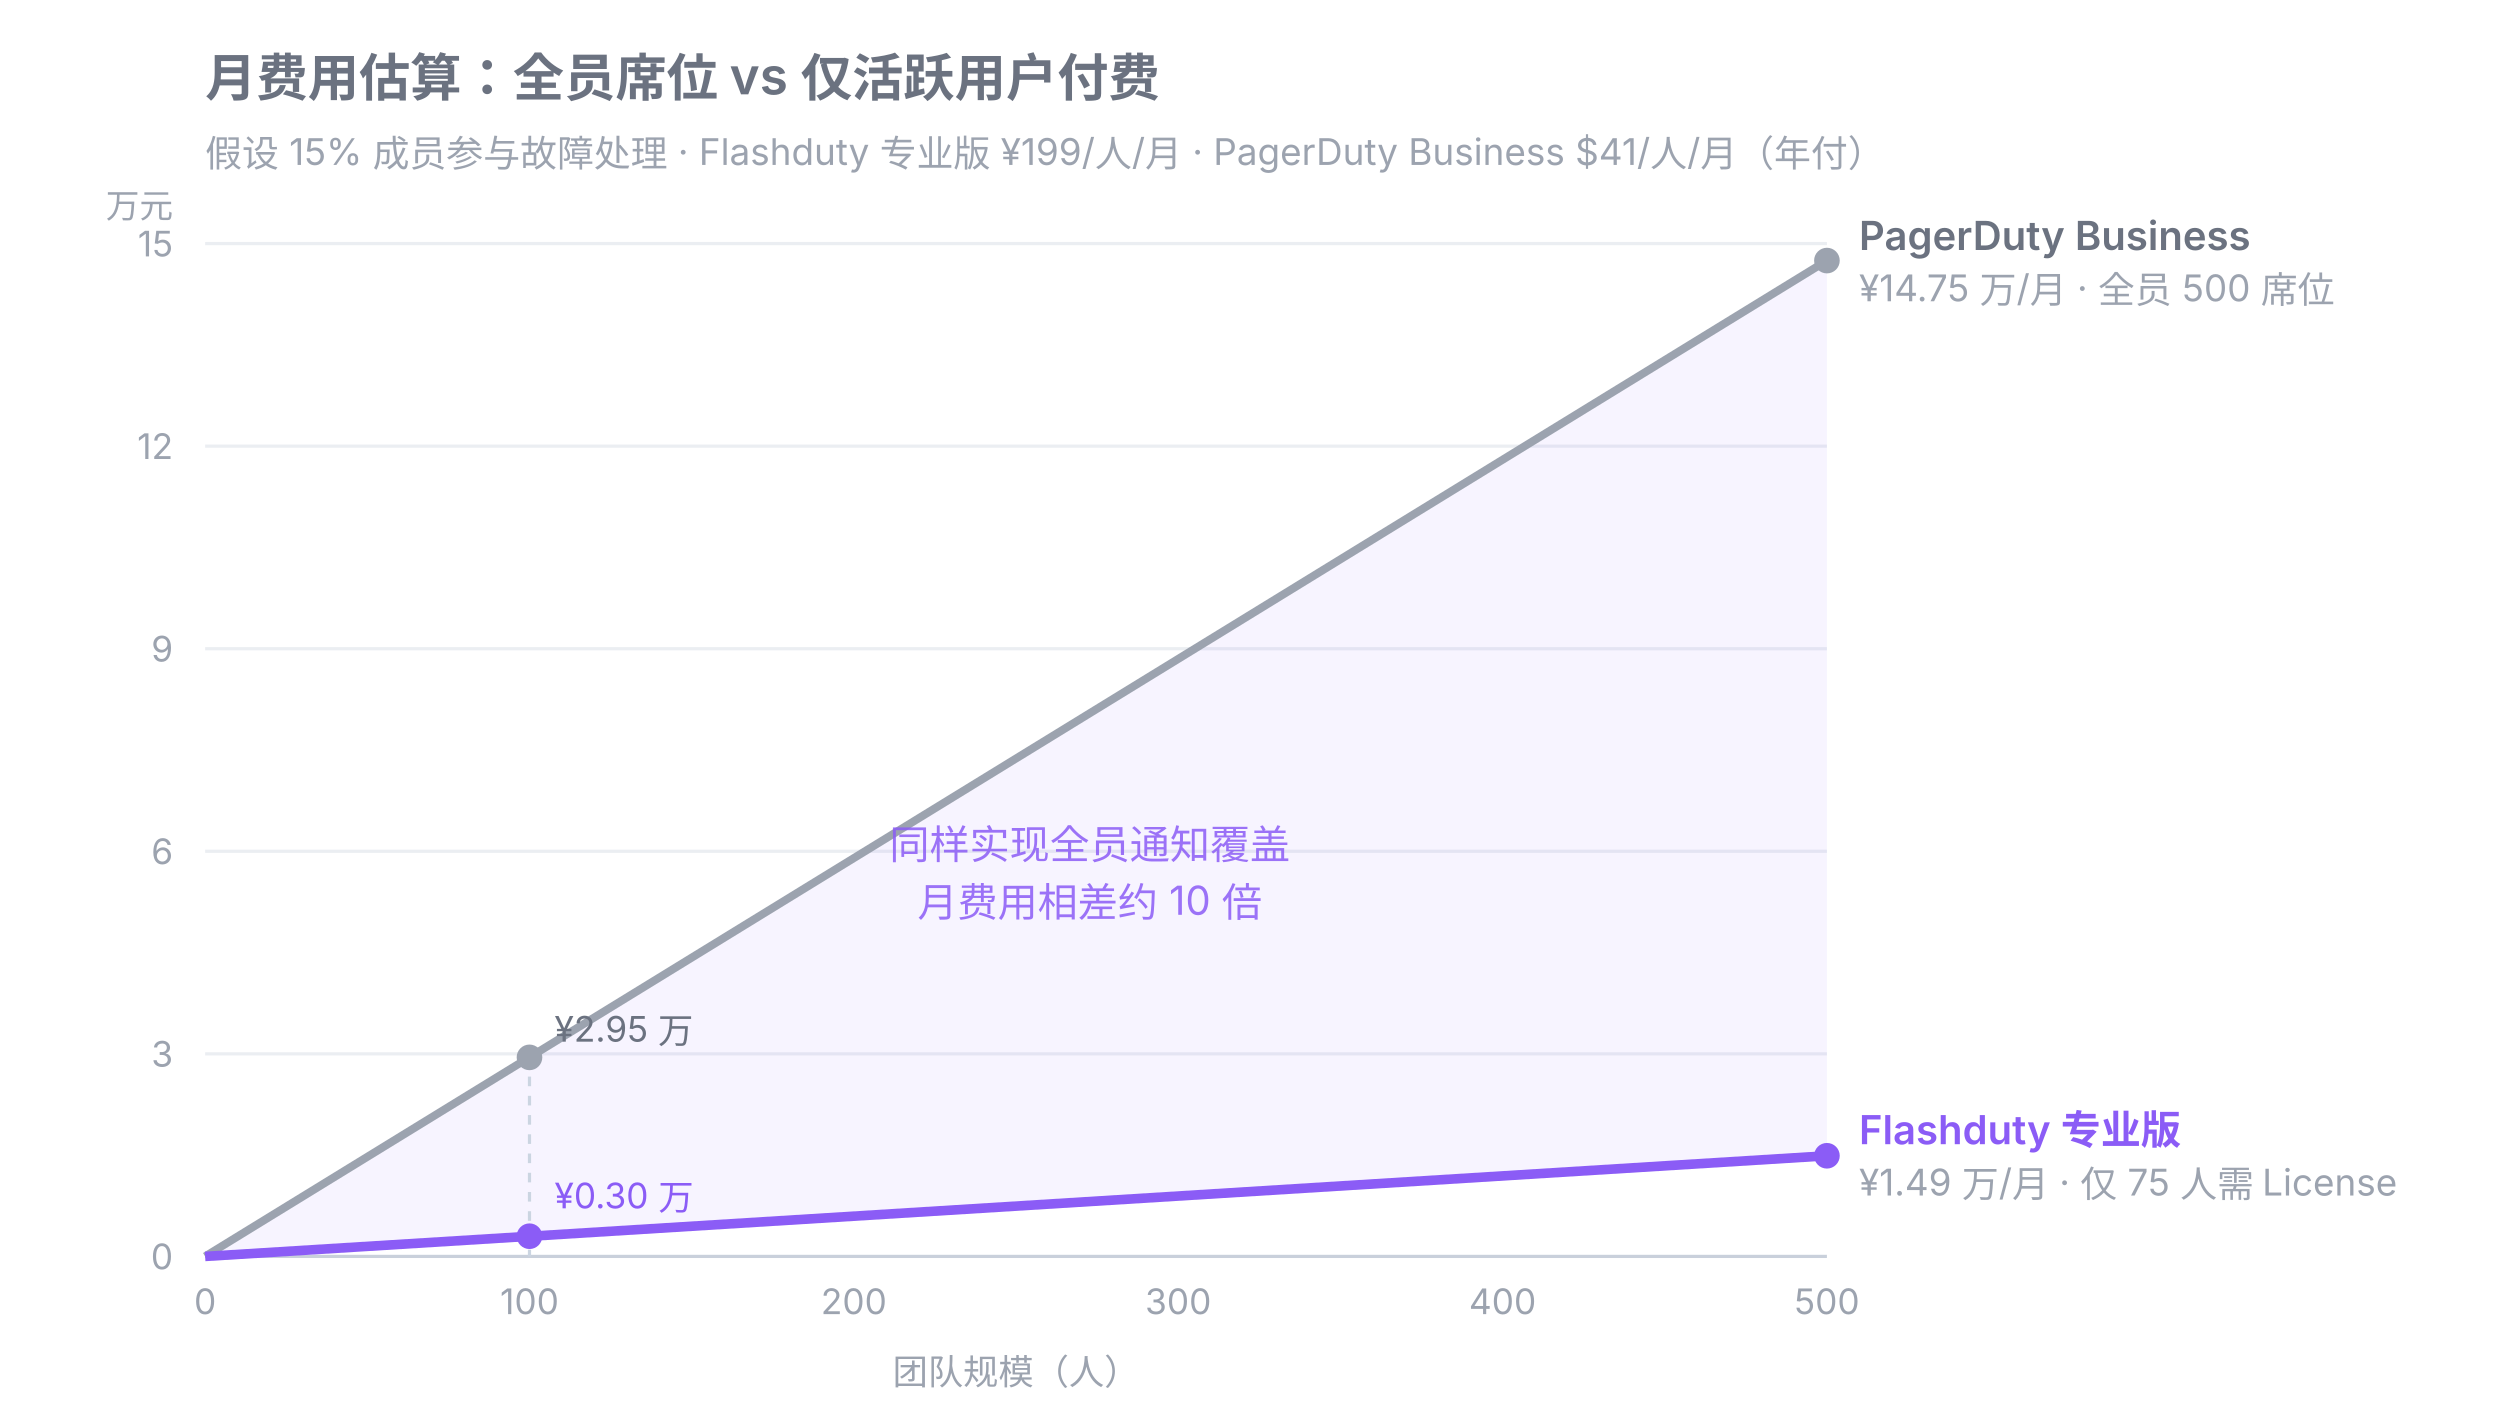
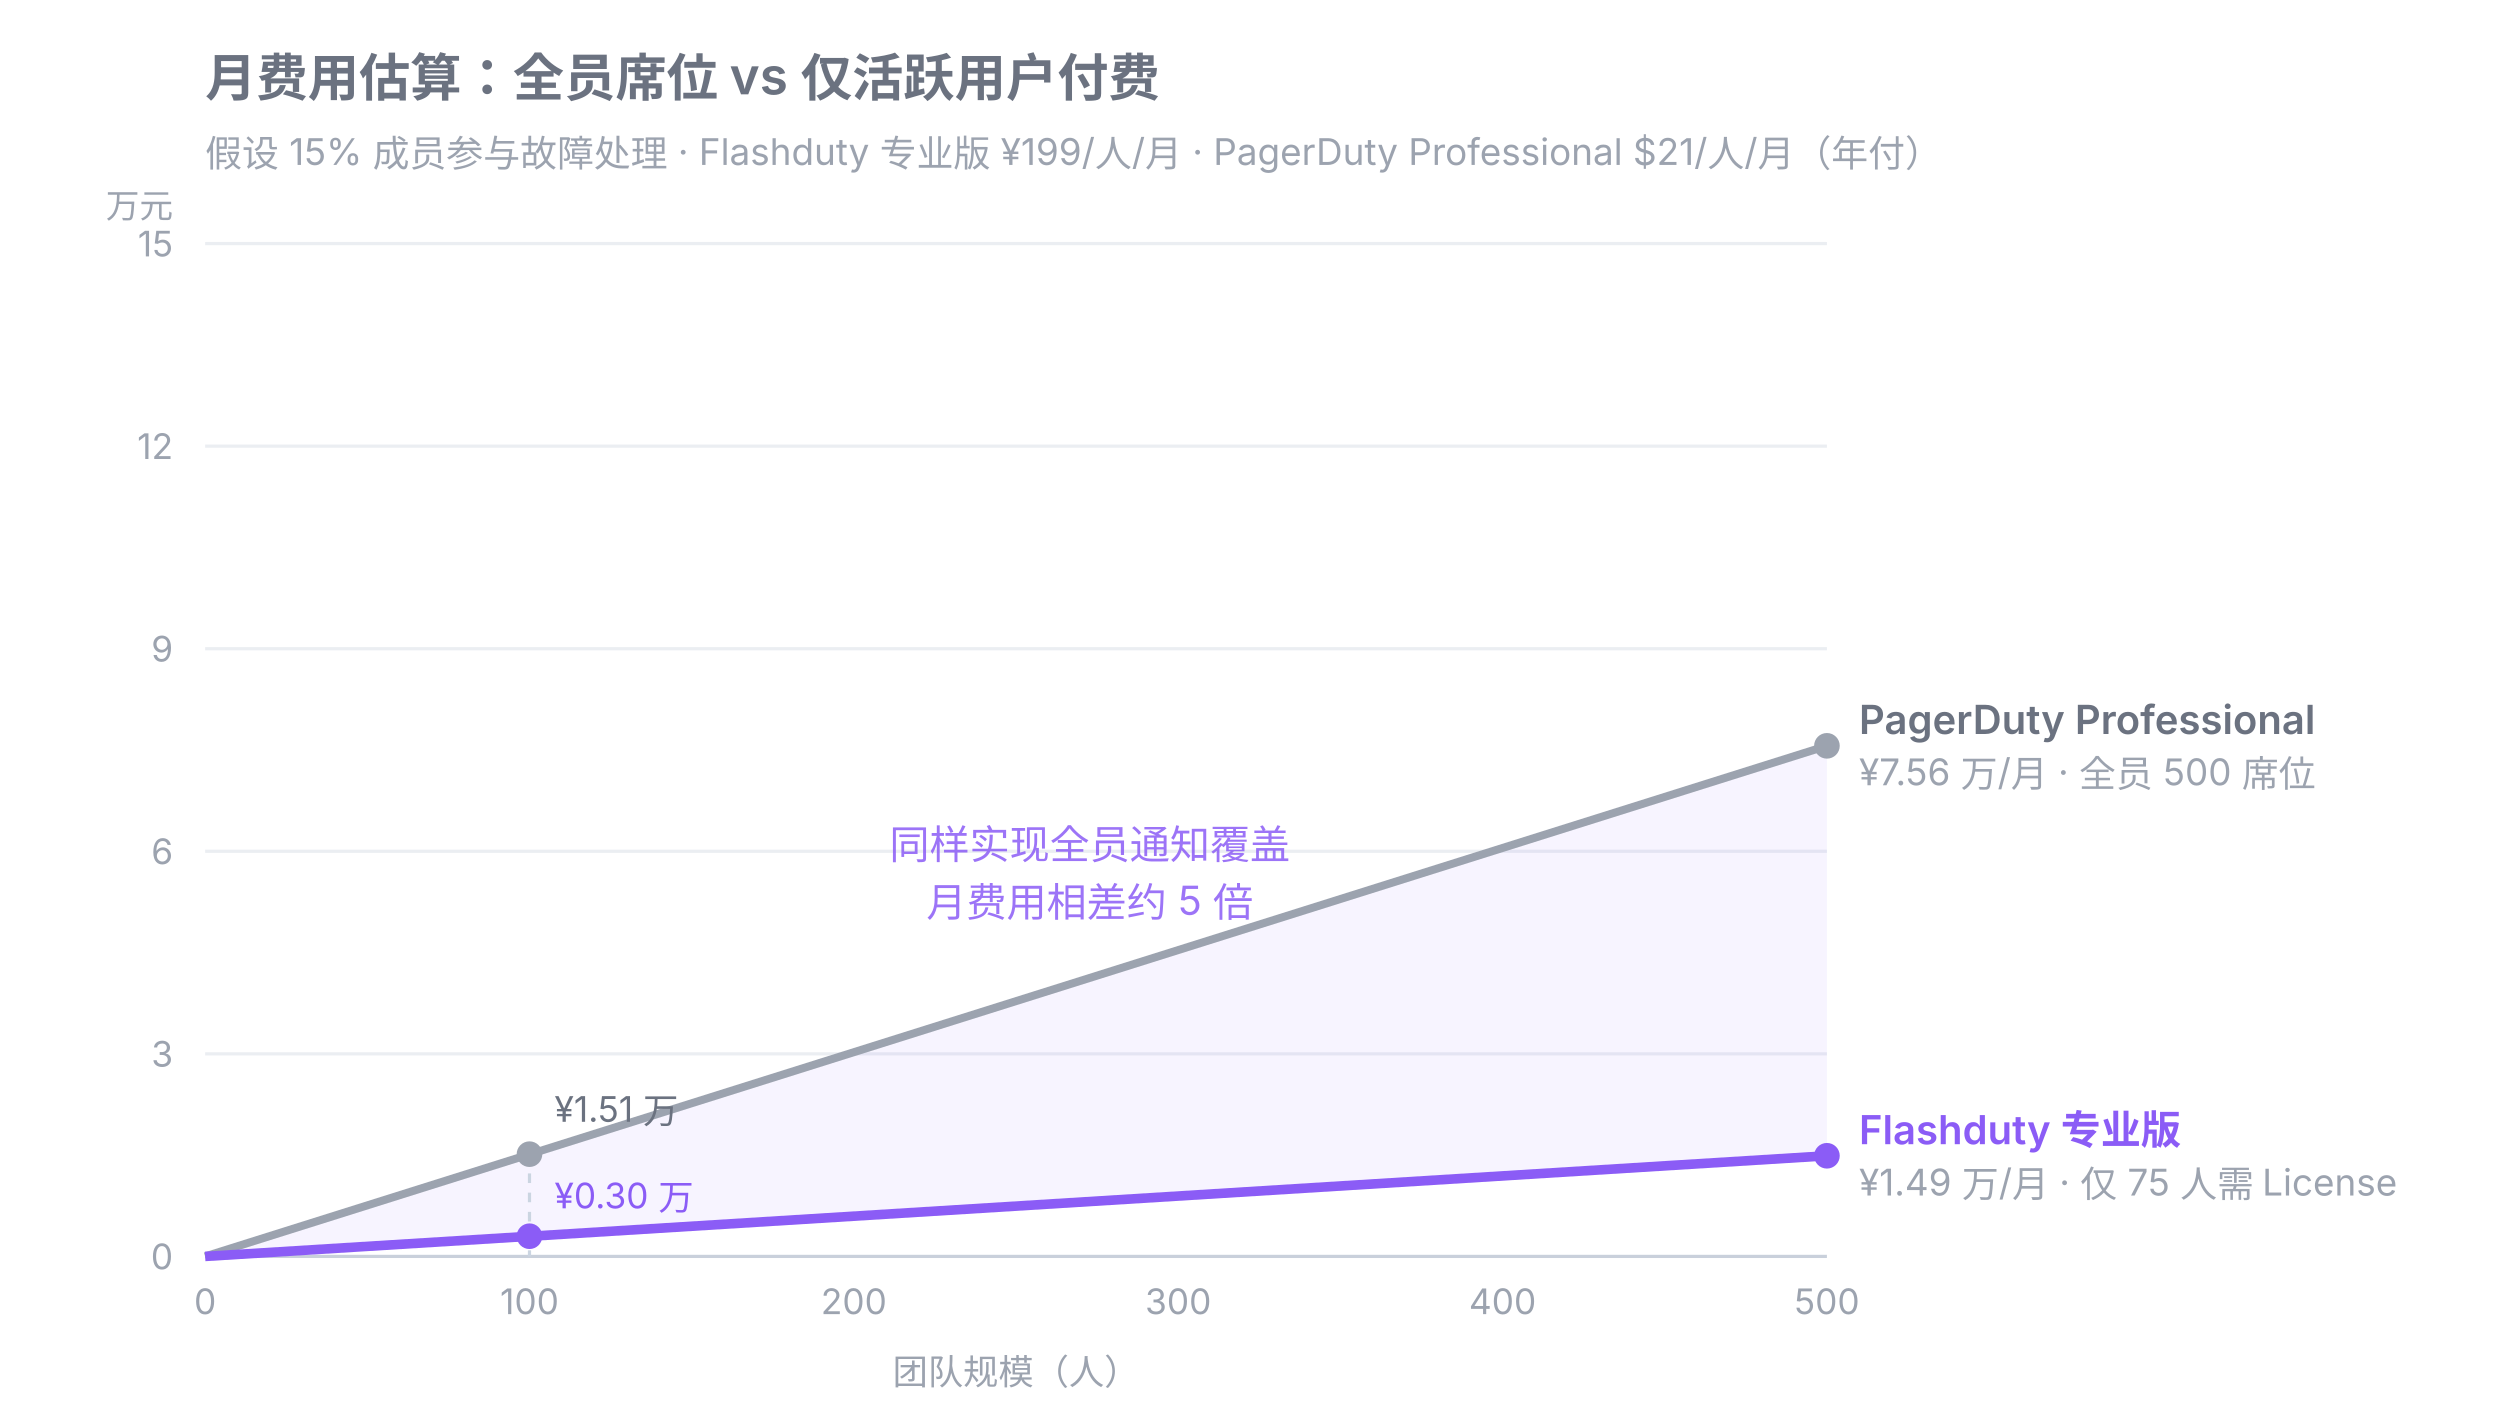
<svg xmlns="http://www.w3.org/2000/svg" width="780" height="440" viewBox="0 0 780 440" fill="none" font-family="Inter, 'PingFang SC', 'Microsoft YaHei', system-ui, sans-serif">
  <text x="64" y="30" font-size="16" font-weight="600" fill="#6B7280">月费用估算：全员席位 vs 仅活跃用户付费</text>
-   <text x="64" y="52" font-size="11.5" fill="#9CA3AF">假设 15% 成员参与故障处理 · Flashduty 专业版 ¥199/人/月 · PagerDuty Business $41/人/月（年付）</text>
+   <text x="64" y="52" font-size="11.5" fill="#9CA3AF">假设 15% 成员参与故障处理 · Flashduty 专业版 ¥199/人/月 · PagerDuty Professional $21/人/月（年付）</text>
  <g stroke="#94A3B8" stroke-opacity="0.18">
    <line x1="64" y1="328.8" x2="570" y2="328.8" />
    <line x1="64" y1="265.6" x2="570" y2="265.6" />
    <line x1="64" y1="202.4" x2="570" y2="202.4" />
    <line x1="64" y1="139.2" x2="570" y2="139.2" />
    <line x1="64" y1="76" x2="570" y2="76" />
  </g>
  <line x1="64" y1="392" x2="570" y2="392" stroke="#94A3B8" stroke-opacity="0.5" />
  <text x="54" y="68" font-size="10.5" fill="#9CA3AF" text-anchor="end">万元</text>
  <g font-size="11" fill="#9CA3AF" text-anchor="end">
    <text x="54" y="396">0</text>
    <text x="54" y="332.8">3</text>
    <text x="54" y="269.6">6</text>
    <text x="54" y="206.4">9</text>
    <text x="54" y="143.2">12</text>
    <text x="54" y="80">15</text>
  </g>
  <g font-size="11" fill="#9CA3AF" text-anchor="middle">
    <text x="64" y="410">0</text>
    <text x="165.2" y="410">100</text>
    <text x="266.4" y="410">200</text>
    <text x="367.6" y="410">300</text>
    <text x="468.8" y="410">400</text>
    <text x="570" y="410">500</text>
  </g>
  <text x="317" y="432" font-size="11" fill="#9CA3AF" text-anchor="middle">团队规模（人）</text>
-   <path d="M64 392 L570 81.3 L570 360.6 Z" fill="#8B5CF6" fill-opacity="0.07" />
-   <line x1="64" y1="392" x2="570" y2="81.3" stroke="#9CA3AF" stroke-width="2.5" />
+   <path d="M64 392 L570 232.7 L570 360.6 Z" fill="#8B5CF6" fill-opacity="0.07" />
+   <line x1="64" y1="392" x2="570" y2="232.7" stroke="#9CA3AF" stroke-width="2.5" />
  <line x1="64" y1="392" x2="570" y2="360.6" stroke="#8B5CF6" stroke-width="3" />
-   <line x1="165.2" y1="329.9" x2="165.2" y2="392" stroke="#CBD5E1" stroke-dasharray="3 3" />
-   <circle cx="165.2" cy="329.9" r="4" fill="#9CA3AF" />
+   <line x1="165.2" y1="360.1" x2="165.2" y2="392" stroke="#CBD5E1" stroke-dasharray="3 3" />
+   <circle cx="165.2" cy="360.1" r="4" fill="#9CA3AF" />
  <circle cx="165.2" cy="385.7" r="4" fill="#8B5CF6" />
-   <text x="173" y="325" font-size="11" fill="#6B7280">¥2.95 万</text>
+   <text x="173" y="350" font-size="11" fill="#6B7280">¥1.51 万</text>
  <text x="173" y="377" font-size="11" fill="#8B5CF6">¥0.30 万</text>
-   <circle cx="570" cy="81.3" r="4" fill="#9CA3AF" />
+   <circle cx="570" cy="232.7" r="4" fill="#9CA3AF" />
  <circle cx="570" cy="360.6" r="4" fill="#8B5CF6" />
-   <text x="580" y="78" font-size="12.5" font-weight="600" fill="#6B7280">PagerDuty Business</text>
-   <text x="580" y="94" font-size="11.5" fill="#9CA3AF">¥14.75 万/月 · 全员 500 席位</text>
+   <text x="580" y="229" font-size="12.5" font-weight="600" fill="#6B7280">PagerDuty Professional</text>
+   <text x="580" y="245" font-size="11.5" fill="#9CA3AF">¥7.56 万/月 · 全员 500 席位</text>
  <text x="580" y="357" font-size="12.5" font-weight="600" fill="#8B5CF6">Flashduty 专业版</text>
  <text x="580" y="373" font-size="11.5" fill="#9CA3AF">¥1.49 万/月 · 仅 75 人需 License</text>
  <text x="340" y="268" font-size="12.5" fill="#8B5CF6" fill-opacity="0.85" text-anchor="middle">同样实现全员通知覆盖</text>
-   <text x="340" y="286" font-size="12.5" fill="#8B5CF6" fill-opacity="0.85" text-anchor="middle">月费用相差约 10 倍</text>
+   <text x="340" y="286" font-size="12.5" fill="#8B5CF6" fill-opacity="0.85" text-anchor="middle">月费用相差约 5 倍</text>
</svg>
